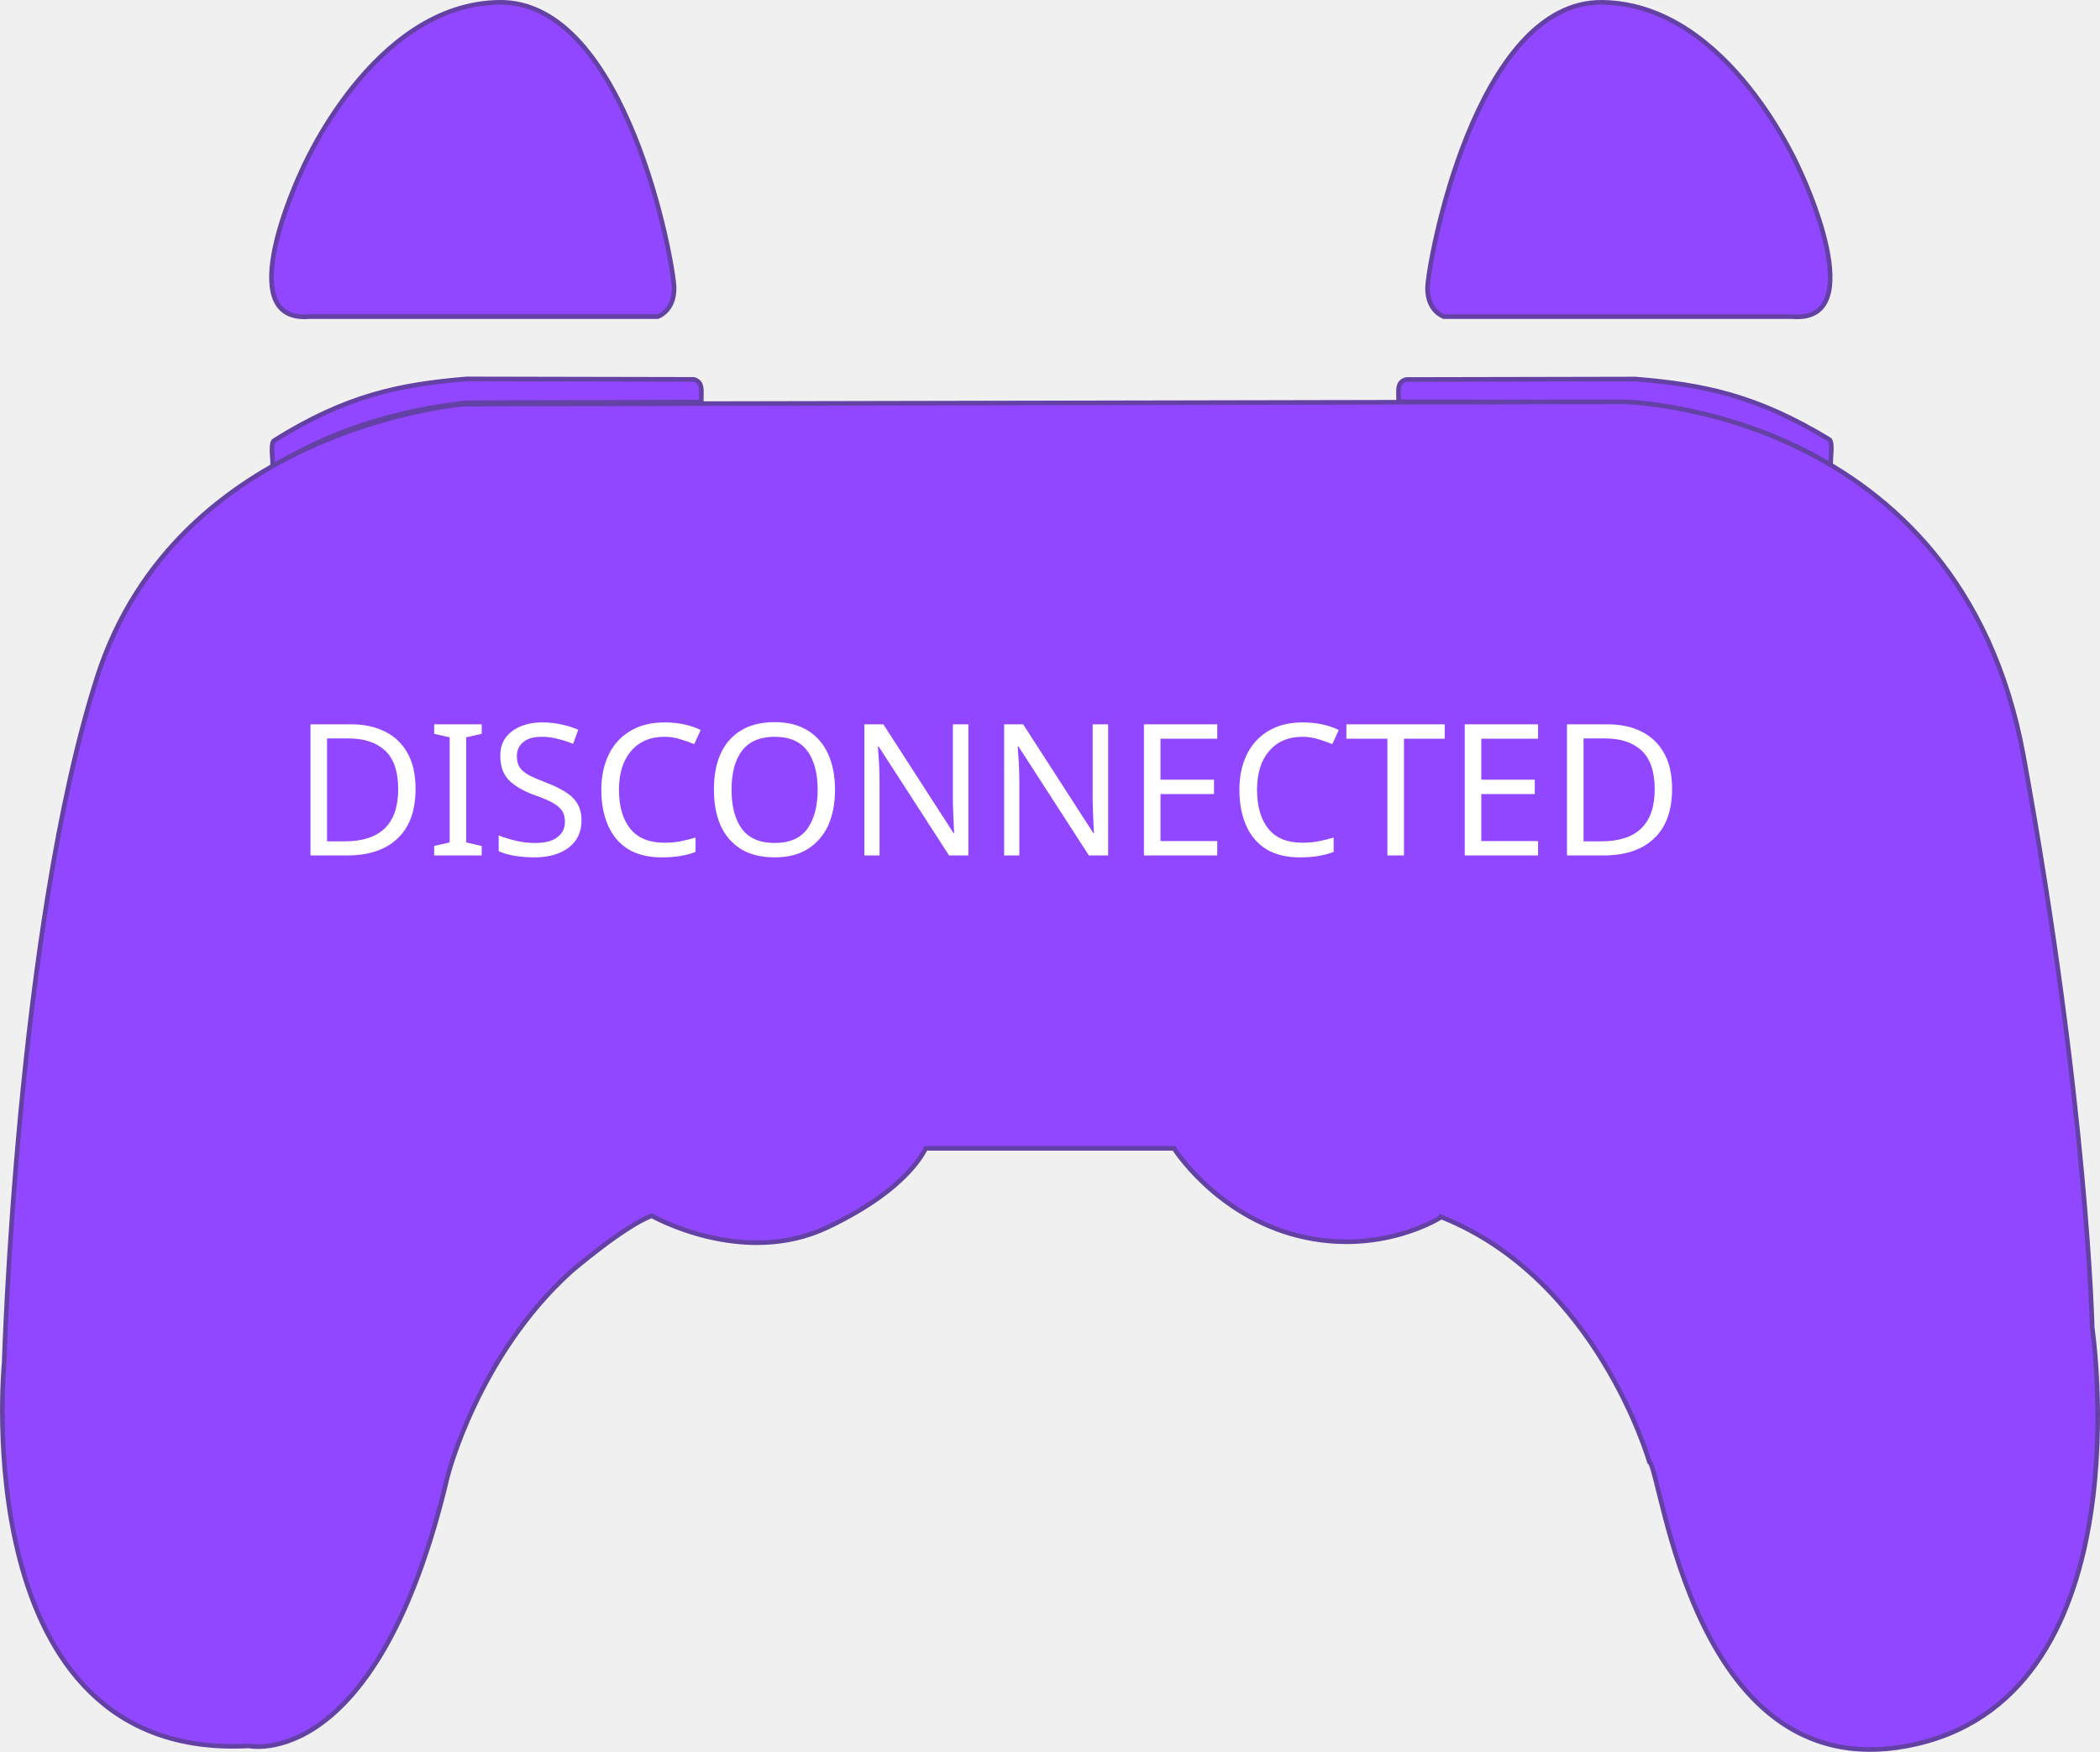
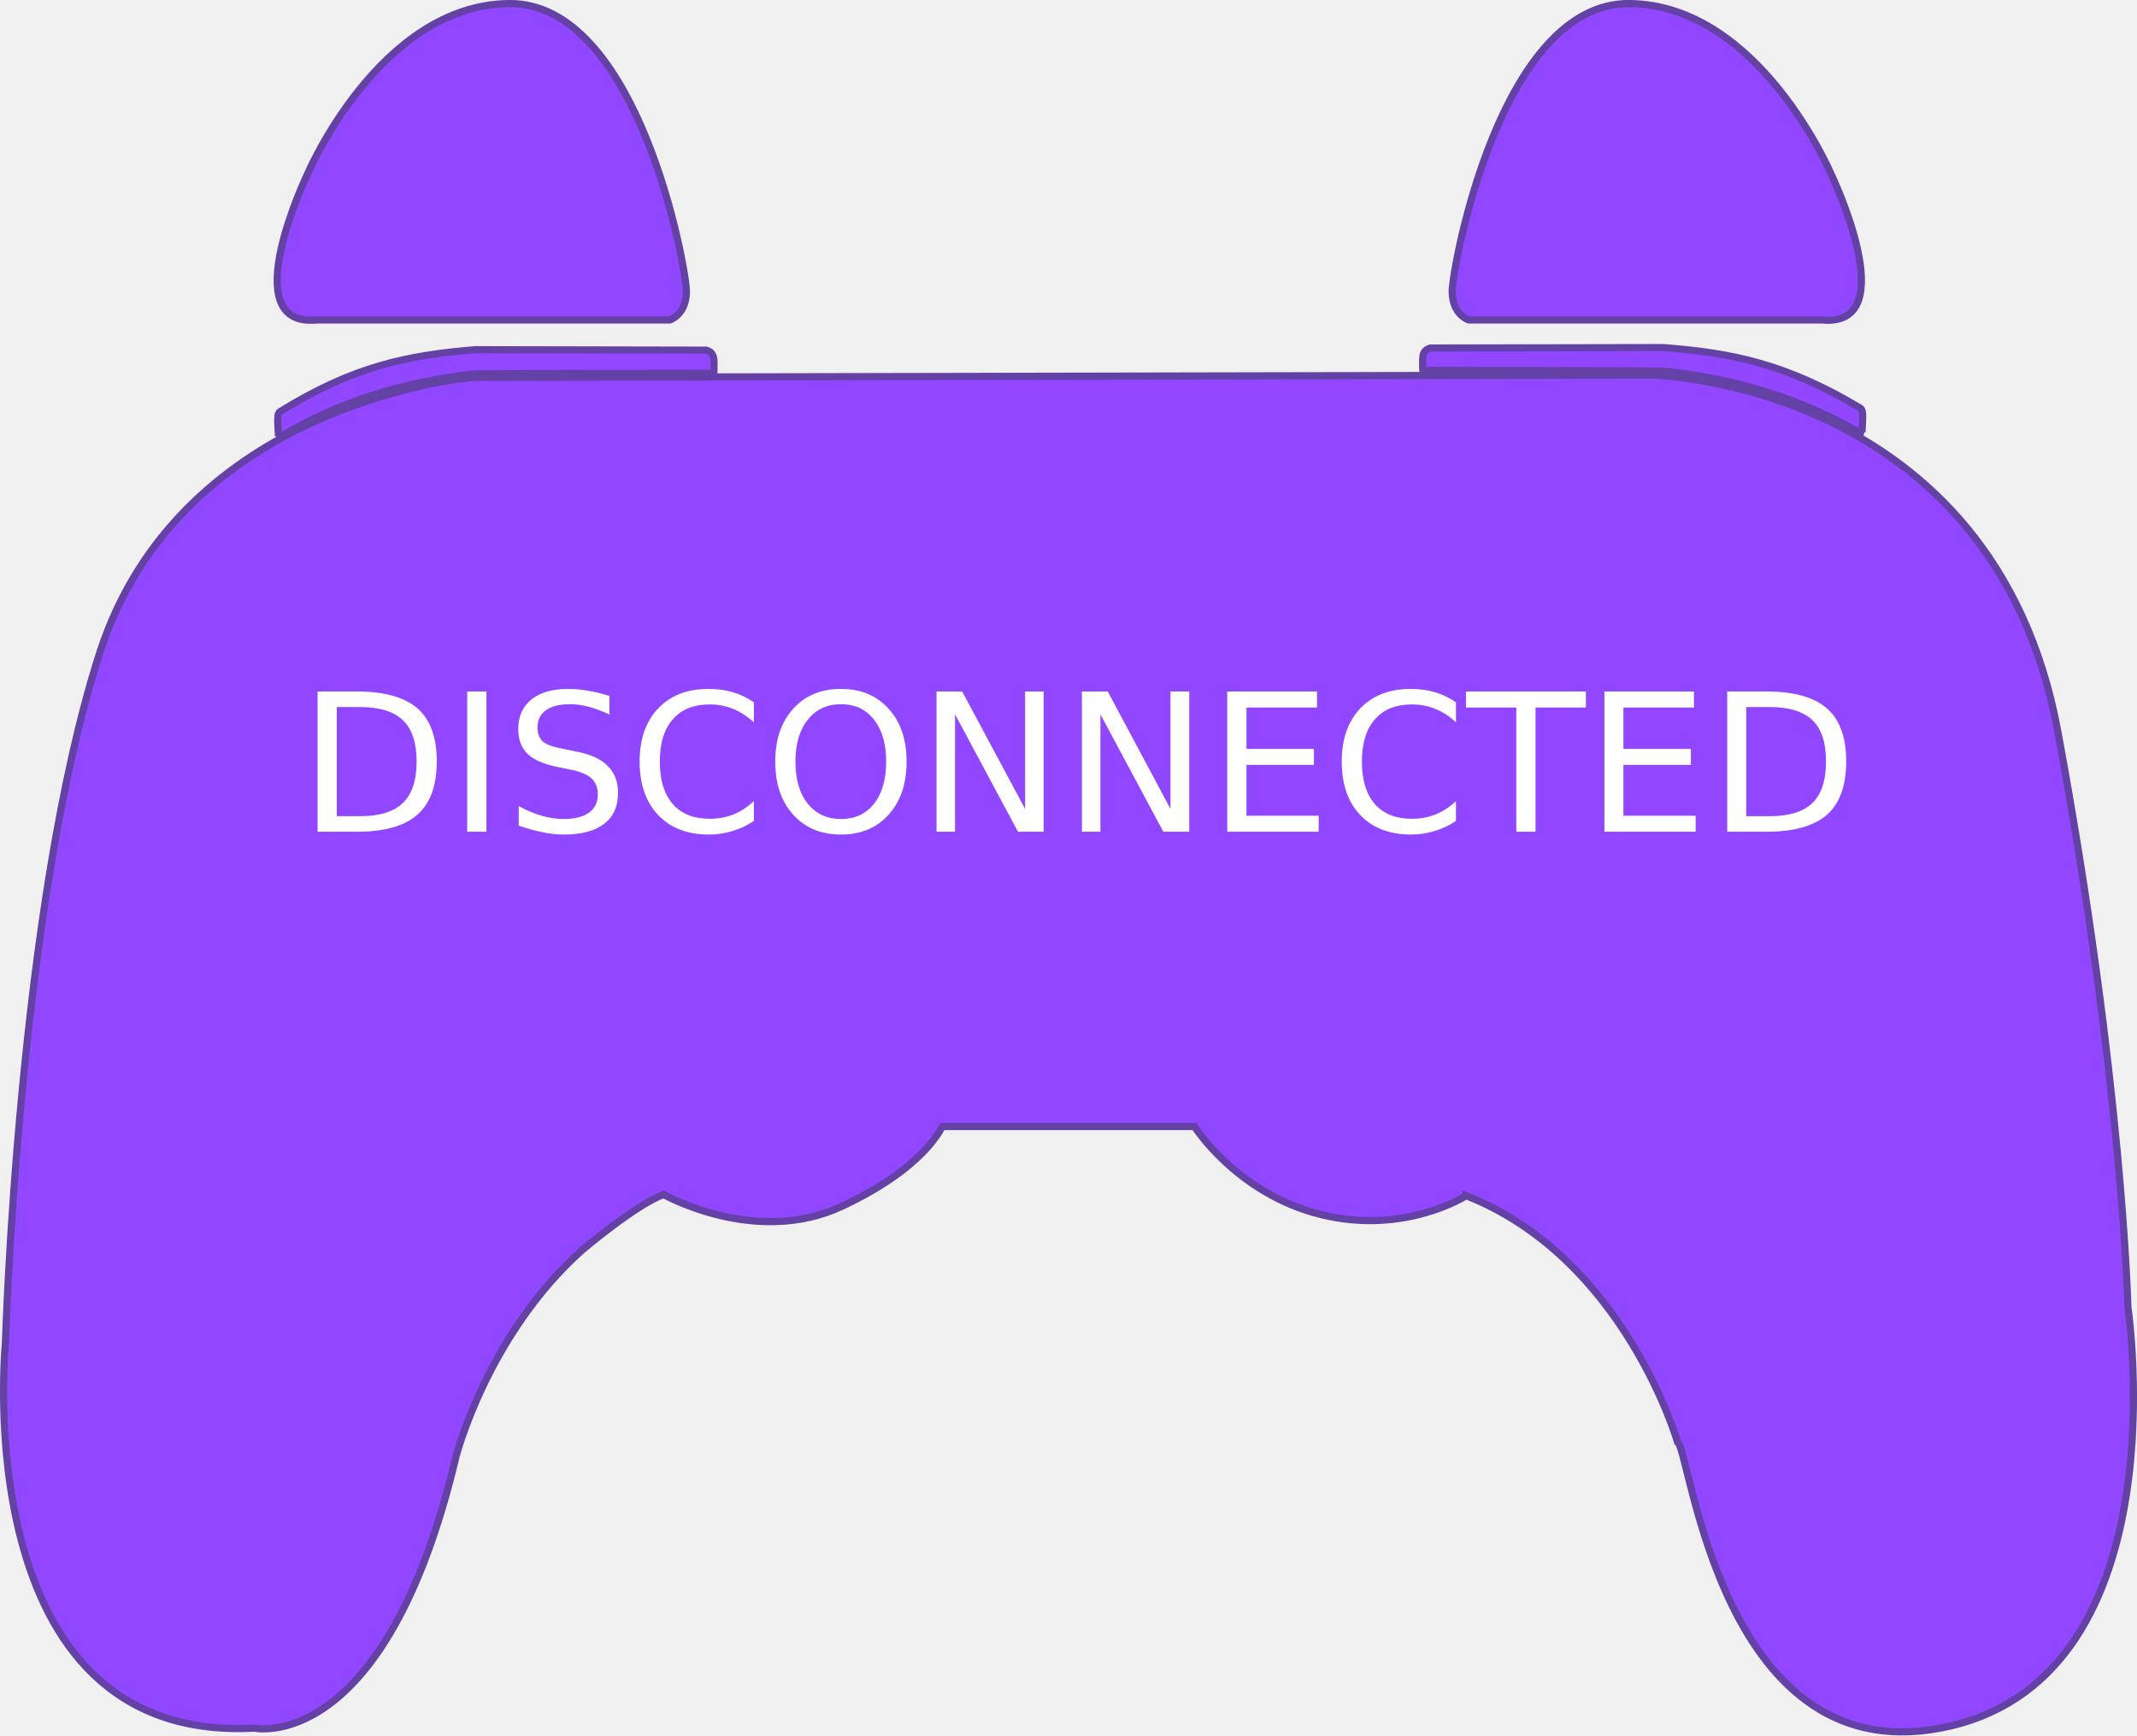
- <svg xmlns="http://www.w3.org/2000/svg" width="120.823mm" height="100.806mm" viewBox="0 0 120.823 100.806" version="1.1" id="svg1304">
-   <defs id="defs1301" />
-   <g id="layer1" transform="translate(-54.83629,-116.8916)">
-     <path style="fill:none;stroke:#6f7374;stroke-width:0.265px;stroke-linecap:butt;stroke-linejoin:miter;stroke-opacity:1" d="m 93.157,187.195 c -0.514,-0.831 -1.061,-1.64 -1.926,-2.237 v 0" id="path3308" />
-     <path style="fill:none;stroke:#6f7374;stroke-width:0.265px;stroke-linecap:butt;stroke-linejoin:miter;stroke-opacity:1" d="m 137.762,186.921 c 0.433,-0.862 0.955,-1.456 1.506,-1.964" id="path3343" />
-     <path style="fill:#cbcfd2;fill-opacity:1;stroke:#6f7374;stroke-width:0.265px;stroke-linecap:butt;stroke-linejoin:miter;stroke-opacity:1" d="m 122.379,182.97 c 1.005,-0.381 0.428,-1.661 0.428,-1.661 -2.606,-6.211 1.943,-11.374 1.943,-11.374 7.557,-6.568 13.606,-1.265 13.606,-1.265 9.338,8.643 0.912,16.287 0.912,16.287 8.122,3.779 15.983,0.261 15.983,0.261 16.461,-6.732 14.159,-22.976 14.159,-22.976 -2.128,-20.37 -21.827,-20.511 -21.827,-20.511 H 84.081 c 0,0 -16.564,-1.205 -22.254,16.168 0,0 -3.257,9.164 2.823,18.72 6.081,9.555 15.853,9.946 15.853,9.946 0,0 7.21,0.869 10.728,-1.607 0,0 -5.255,-4.083 -2.563,-12.118 0,0 2.953,-6.819 10.684,-6.037 7.731,0.782 8.947,8.209 8.947,8.209 0,0 0.999,2.78 -0.565,6.819 0,0 -0.408,0.771 0.375,1.139 z" id="path2307" />
-     <ellipse style="display:inline;fill:#ffffff;fill-opacity:1;fill-rule:evenodd;stroke:#ffffff;stroke-width:0.22;stroke-miterlimit:4;stroke-dasharray:none;stroke-opacity:1" id="path20891" cx="113.185" cy="171.57" rx="0.459" ry="0.453" />
-     <ellipse style="display:inline;fill:#1c1c1c;fill-opacity:1;fill-rule:evenodd;stroke:#000000;stroke-width:0.22;stroke-miterlimit:4;stroke-dasharray:none;stroke-opacity:1" id="path20891-7" cx="115.238" cy="171.57" rx="0.459" ry="0.453" />
-     <ellipse style="display:inline;fill:#1c1c1c;fill-opacity:1;fill-rule:evenodd;stroke:#000000;stroke-width:0.22;stroke-miterlimit:4;stroke-dasharray:none;stroke-opacity:1" id="path20891-4" cx="117.423" cy="171.569" rx="0.459" ry="0.453" />
-     <ellipse style="fill:#000000;fill-opacity:1;fill-rule:evenodd;stroke:#000000;stroke-width:0.219;stroke-miterlimit:4;stroke-dasharray:none;stroke-opacity:1" id="path6182" cx="138.984" cy="158.722" rx="4.071" ry="4.018" />
-     <ellipse style="fill:#000000;fill-opacity:1;fill-rule:evenodd;stroke:#000000;stroke-width:0.219;stroke-miterlimit:4;stroke-dasharray:none;stroke-opacity:1" id="path6182-0" cx="157.828" cy="158.799" rx="4.071" ry="4.018" />
-     <ellipse style="fill:#000000;fill-opacity:1;fill-rule:evenodd;stroke:#000000;stroke-width:0.219;stroke-miterlimit:4;stroke-dasharray:none;stroke-opacity:1" id="path6182-08" cx="148.39" cy="167.044" rx="4.071" ry="4.018" />
-     <ellipse style="display:inline;fill:#484b4a;fill-opacity:1;fill-rule:evenodd;stroke:#484b4a;stroke-width:0.185;stroke-miterlimit:4;stroke-dasharray:none;stroke-opacity:1" id="path6182-9" cx="148.323" cy="178.48" rx="3.456" ry="3.377" />
-     <ellipse style="display:inline;fill:#bfc7c9;fill-opacity:1;fill-rule:evenodd;stroke:#484b4a;stroke-width:0.138;stroke-miterlimit:4;stroke-dasharray:none;stroke-opacity:1" id="path6182-9-2" cx="148.326" cy="178.518" rx="2.558" ry="2.532" />
-     <ellipse style="display:inline;fill:#dfdfdf;fill-opacity:1;fill-rule:evenodd;stroke:#000000;stroke-width:0.138;stroke-miterlimit:4;stroke-dasharray:none;stroke-opacity:1" id="path6182-9-2-7" cx="82.166" cy="178.333" rx="2.558" ry="2.532" />
-     <ellipse style="display:inline;fill:#000000;fill-opacity:1;fill-rule:evenodd;stroke:#000000;stroke-width:0.219;stroke-miterlimit:4;stroke-dasharray:none;stroke-opacity:1" id="path6182-3" cx="148.39" cy="150.55" rx="4.071" ry="4.018" />
-     <text xml:space="preserve" style="font-style:normal;font-weight:normal;font-size:4.148px;line-height:1.25;font-family:sans-serif;fill:#45a2f1;fill-opacity:1;stroke:none;stroke-width:0.104" x="144.163" y="153.206" id="text9949" transform="scale(0.9554882,1.046585)">
-       <tspan id="tspan9947" style="fill:#45a2f1;fill-opacity:1;stroke-width:0.104" x="144.163" y="153.206">Y</tspan>
-     </text>
-     <text xml:space="preserve" style="font-style:normal;font-weight:normal;font-size:4.11px;line-height:1.25;font-family:sans-serif;display:inline;fill:#ef7ded;fill-opacity:1;stroke:none;stroke-width:0.103" x="155.35" y="143.992" id="text13027" transform="scale(0.9466929,1.056309)">
-       <tspan id="tspan13025" style="fill:#ef7ded;fill-opacity:1;stroke-width:0.103" x="155.35" y="143.992">X</tspan>
-     </text>
-     <text xml:space="preserve" style="font-style:normal;font-weight:normal;font-size:3.777px;line-height:1.25;font-family:sans-serif;fill:#20b58c;fill-opacity:1;stroke:none;stroke-width:0.094" x="176.319" y="142.476" id="text14953" transform="scale(0.8884485,1.125558)">
-       <tspan id="tspan14951" style="fill:#20b58c;fill-opacity:1;stroke-width:0.094" x="176.319" y="142.476">A</tspan>
-     </text>
-     <text xml:space="preserve" style="font-style:normal;font-weight:normal;font-size:3.968px;line-height:1.25;font-family:sans-serif;fill:#fa5f58;fill-opacity:1;stroke:none;stroke-width:0.099" x="160.886" y="154.122" id="text16761" transform="scale(0.9139633,1.094136)">
-       <tspan id="tspan16759" style="fill:#fa5f58;fill-opacity:1;stroke-width:0.099" x="160.886" y="154.122">B</tspan>
-     </text>
-     <path style="fill:#020202;fill-opacity:1;stroke:#000000;stroke-width:0.265px;stroke-linecap:butt;stroke-linejoin:miter;stroke-opacity:0.77" d="m 79.778,149.521 h 4.685 c 0,0 0.735,-0.043 0.735,0.735 0,0.777 0,5.015 0,5.015 0,0 0.011,0.596 0.628,0.596 0.618,0 4.834,0 4.834,0 0,0 0.862,-0.021 0.862,0.862 0,0.884 0,4.419 0,4.419 0,0 0.106,0.655 -0.655,0.655 -0.761,0 -4.999,0 -4.999,0 0,0 -0.727,0.298 -0.727,0.727 0,0.429 0,5.092 0,5.092 0,0 0.064,0.669 -0.669,0.669 -0.733,0 -4.566,0 -4.566,0 0,0 -0.771,-0.213 -0.771,-0.771 0,-0.558 0,-5.073 0,-5.073 0,0 0.064,-0.605 -0.605,-0.605 -0.668,0 -5.119,0 -5.119,0 0,0 -0.547,0.076 -0.547,-0.948 0,-1.024 0,-4.304 0,-4.304 0,0 0.064,-0.817 0.817,-0.817 0.753,0 4.82,0 4.82,0 0,0 0.688,0.092 0.688,-0.397 0,-0.49 0,-5.239 0,-5.239 0,0 0.228,-0.618 0.59,-0.618 z" id="path20560" />
-     <ellipse style="fill:#020202;fill-opacity:1;fill-rule:evenodd;stroke:#4b4f52;stroke-width:0.251;stroke-miterlimit:4;stroke-dasharray:none;stroke-opacity:1" id="path20683" cx="82.205" cy="158.88" rx="2.22" ry="2.231" />
-     <path style="display:inline;fill:#b0b2b1;fill-opacity:1;stroke:#5d5f5e;stroke-width:0.265px;stroke-linecap:butt;stroke-linejoin:miter;stroke-opacity:1" d="m 113.737,174.869 h 2.893 c 0,0 1.043,0 1.225,1.225 0.182,1.225 -0.577,1.581 -0.923,1.599 -1.429,0.073 -2.491,0.177 -3.211,0 -0.518,-0.127 -1.059,-0.405 -1.043,-1.212 0.016,-0.806 0.303,-1.41 1.059,-1.613 z" id="path21320" />
-     <path style="display:inline;opacity:1;fill:#636469;fill-opacity:1;fill-rule:evenodd;stroke:#4b4f52;stroke-width:0.831;stroke-miterlimit:4;stroke-dasharray:none;stroke-opacity:1" id="path22618" transform="matrix(0.2645833,0,0,0.2645833,13.24852,53.16261)" d="m 253.824,380.92 6.98,-12.123 7.009,12.106 z" />
-     <path style="display:inline;opacity:1;fill:#636469;fill-opacity:1;fill-rule:evenodd;stroke:#4b4f52;stroke-width:0.831;stroke-miterlimit:4;stroke-dasharray:none;stroke-opacity:1" id="path22618-8" transform="matrix(0.2645833,0,0,-0.2645833,13.19845,264.3096)" d="m 253.824,380.92 6.98,-12.123 7.009,12.106 z" />
-     <path style="display:inline;opacity:1;fill:#636469;fill-opacity:1;fill-rule:evenodd;stroke:#4b4f52;stroke-width:0.831;stroke-miterlimit:4;stroke-dasharray:none;stroke-opacity:1" id="path22618-1" transform="matrix(0,0.2645833,-0.2645833,0,187.5649,89.81132)" d="m 253.824,380.92 6.98,-12.123 7.009,12.106 z" />
-     <path style="display:inline;opacity:1;fill:#636469;fill-opacity:1;fill-rule:evenodd;stroke:#4b4f52;stroke-width:0.831;stroke-miterlimit:4;stroke-dasharray:none;stroke-opacity:1" id="path22618-80" transform="matrix(0,-0.2645833,0.2645833,0,-23.30026,227.8251)" d="m 253.824,380.92 6.98,-12.123 7.009,12.106 z" />
-     <path style="display:inline;opacity:1;fill:#c0c0c0;fill-opacity:1;fill-rule:evenodd;stroke:#878787;stroke-width:0.831;stroke-miterlimit:4;stroke-dasharray:none;stroke-opacity:1" id="path20787" transform="matrix(0.2591357,0,0,0.2655445,16.45779,52.13373)" d="m 257.464,480.939 -3.875,-1.958 -3.81,2.083 0.664,-4.291 -3.158,-2.98 4.286,-0.694 1.858,-3.924 1.984,3.862 4.306,0.555 -3.06,3.081 z" />
-     <ellipse style="fill:#000000;fill-opacity:1;fill-rule:evenodd;stroke:#000000;stroke-width:0.322;stroke-miterlimit:4;stroke-dasharray:none;stroke-opacity:1" id="path22763-7-9" cx="132.289" cy="176.299" rx="7.502" ry="7.553" />
-     <ellipse style="fill:#000000;fill-opacity:1;fill-rule:evenodd;stroke:#000000;stroke-width:0.322;stroke-miterlimit:4;stroke-dasharray:none;stroke-opacity:1" id="path22763-7-9-3" cx="98.276" cy="176.263" rx="7.502" ry="7.553" />
-     <ellipse style="fill:#2b2d2c;fill-opacity:1;fill-rule:evenodd;stroke:#494b4a;stroke-width:0.197;stroke-miterlimit:4;stroke-dasharray:none;stroke-opacity:1" id="path22763" cx="98.187" cy="176.117" rx="4.574" ry="4.626" />
-     <ellipse style="fill:#2b2d2c;fill-opacity:1;fill-rule:evenodd;stroke:#494b4a;stroke-width:0.197;stroke-miterlimit:4;stroke-dasharray:none;stroke-opacity:1" id="path22763-7" cx="132.367" cy="176.11" rx="4.574" ry="4.626" />
-     <path style="fill:#dee2e3;fill-opacity:1;stroke:#808485;stroke-width:0.265px;stroke-linecap:butt;stroke-linejoin:miter;stroke-opacity:1" d="m 106.493,154.38 h 17.142 c 0,0 3.379,-0.067 3.782,4.051 0,0 -0.089,3.581 -3.67,3.782 0,0 -12.278,0.174 -17.343,0 -1.619,-0.056 -3.082,-0.809 -3.379,-3.491 -0.033,-0.302 0.107,-4.341 3.469,-4.341 z" id="path3952" />
-     <path style="fill:#c7cdce;fill-opacity:1;stroke:#585a5c;stroke-width:0.23px;stroke-linecap:butt;stroke-linejoin:miter;stroke-opacity:1" d="m 107.282,154.998 h 15.69 c 0,0 3.093,-0.056 3.462,3.351 0,0 -0.081,2.962 -3.359,3.129 0,0 -11.239,0.144 -15.875,0 -1.482,-0.046 -2.821,-0.67 -3.093,-2.888 -0.03,-0.25 0.098,-3.592 3.175,-3.592 z" id="path3952-5" />
-     <path style="fill:#1c1c1c;fill-opacity:1;stroke:#000000;stroke-width:0.098px;stroke-linecap:butt;stroke-linejoin:miter;stroke-opacity:1" d="m 106.659,156.837 h 6.155 c 0,0 1.213,-0.026 1.358,1.551 0,0 -0.032,1.371 -1.318,1.448 h -6.228 c 0,0 -1.005,-0.06 -1.213,-1.337 -7.3e-4,-0.005 0.071,-1.662 1.246,-1.662 z" id="path3952-0" />
-     <path style="fill:#1c1c1c;fill-opacity:1;stroke:#000000;stroke-width:0.098px;stroke-linecap:butt;stroke-linejoin:miter;stroke-opacity:1" d="m 117.599,156.879 h 6.155 c 0,0 1.213,-0.026 1.358,1.551 0,0 -0.032,1.371 -1.318,1.448 h -6.228 c 0,0 -1.005,-0.06 -1.213,-1.337 -7.3e-4,-0.005 0.071,-1.662 1.246,-1.662 z" id="path3952-0-9" />
-     <g id="g9249" style="display:inline" transform="translate(13.44318,50.92402)">
-       <rect style="display:inline;fill:#000000;fill-opacity:0.996;fill-rule:evenodd;stroke:#000000;stroke-width:0.182;stroke-miterlimit:4;stroke-dasharray:none;stroke-opacity:1" id="rect6444-3-1" width="0.628" height="0.615" x="133.006" y="127.1" />
-       <rect style="display:inline;fill:#000500;fill-opacity:0.996;fill-rule:evenodd;stroke:#000000;stroke-width:0.182;stroke-miterlimit:4;stroke-dasharray:none;stroke-opacity:1" id="rect6444-5" width="0.628" height="0.615" x="135.436" y="126.303" />
-       <rect style="opacity:1;fill:#000000;fill-opacity:0.996;fill-rule:evenodd;stroke:#000000;stroke-width:0.182;stroke-miterlimit:4;stroke-dasharray:none;stroke-opacity:1" id="rect6444" width="0.628" height="0.615" x="133.816" y="126.303" />
-       <rect style="display:inline;fill:#000000;fill-opacity:0.996;fill-rule:evenodd;stroke:#000000;stroke-width:0.182;stroke-miterlimit:4;stroke-dasharray:none;stroke-opacity:1" id="rect6444-3" width="0.628" height="0.615" x="134.626" y="127.1" />
-       <rect style="display:inline;fill:#000000;fill-opacity:0.996;fill-rule:evenodd;stroke:#000000;stroke-width:0.182;stroke-miterlimit:4;stroke-dasharray:none;stroke-opacity:1" id="rect6444-3-8" width="0.628" height="0.615" x="133.816" y="127.899" />
-       <rect style="display:inline;fill:#000000;fill-opacity:0.996;fill-rule:evenodd;stroke:#000000;stroke-width:0.182;stroke-miterlimit:4;stroke-dasharray:none;stroke-opacity:1" id="rect6444-3-8-7" width="0.628" height="0.615" x="135.436" y="127.899" />
-       <rect style="display:inline;fill:#000000;fill-opacity:0.996;fill-rule:evenodd;stroke:#000000;stroke-width:0.182;stroke-miterlimit:4;stroke-dasharray:none;stroke-opacity:1" id="rect6444-3-8-7-1" width="0.628" height="0.615" x="134.626" y="128.696" />
-       <rect style="display:inline;fill:#000000;fill-opacity:0.996;fill-rule:evenodd;stroke:#000000;stroke-width:0.182;stroke-miterlimit:4;stroke-dasharray:none;stroke-opacity:1" id="rect6444-3-3" width="0.628" height="0.615" x="136.246" y="127.1" />
+ <svg xmlns="http://www.w3.org/2000/svg" version="1.2" viewBox="0 0 895.448 727.13" width="722.328" height="586.617" id="svg1">
+   <defs id="defs1" />
+   <style id="style1">
+ 		.s0 { fill: none;stroke: #6f7374;stroke-width: 3 } 
+ 		.s1 { fill: #cbcfd2;stroke: #6f7374;stroke-width: 3 } 
+ 		.s2 { fill: #ffffff;stroke: #ffffff;stroke-width: 3 } 
+ 		.s3 { fill: #1c1c1c;stroke: #000000;stroke-width: 3 } 
+ 		.s4 { fill: #000000;stroke: #000000;stroke-width: 3 } 
+ 		.s5 { fill: #484b4a;stroke: #484b4a;stroke-width: 3 } 
+ 		.s6 { fill: #bfc7c9;stroke: #484b4a;stroke-width: 3 } 
+ 		.s7 { fill: #dfdfdf;stroke: #000000;stroke-width: 3 } 
+ 		.s8 { fill: #45a2f1 } 
+ 		.s9 { fill: #ef7ded } 
+ 		.s10 { fill: #20b58c } 
+ 		.s11 { fill: #fa5f58 } 
+ 		.s12 { fill: #020202;stroke: #000000;stroke-width: 3 } 
+ 		.s13 { fill: #020202;stroke: #4b4f52;stroke-width: 3 } 
+ 		.s14 { fill: #b0b2b1;stroke: #5d5f5e;stroke-width: 3 } 
+ 		.s15 { fill: #636469;stroke: #4b4f52;stroke-width: 3 } 
+ 		.s16 { fill: #c0c0c0;stroke: #878787;stroke-width: 3 } 
+ 		.s17 { fill: #2b2d2c;stroke: #494b4a;stroke-width: 3 } 
+ 		.s18 { fill: #dee2e3;stroke: #808485;stroke-width: 3 } 
+ 		.s19 { fill: #c7cdce;stroke: #585a5c;stroke-width: 3 } 
+ 		.s20 { opacity: 1;fill: #000000;stroke: #000000;stroke-width: 3 } 
+ 		.s21 { opacity: 1;fill: #000500;stroke: #000000;stroke-width: 3 } 
+ 		.s22 { fill: #9146ff;stroke: #6441a5;stroke-width: 3 } 
+ 		.s23 { fill: #ffffff } 
+ 	</style>
+   <g id="layer1" transform="translate(0.5034635,-1.537382)">
+     <g id="g6077" transform="matrix(0.9952444,0,0,0.9859091,-0.00943038,0.02807581)">
+       <path id="path4512" class="s22" d="m 598.7,158.9 c 33.7,0.1 67.4,0 101.1,0.3 29.1,3 58.1,11.4 84,27 -1.1,-0.1 1.1,-9.9 -1,-11.2 -31.2,-18.9 -53.9,-23.5 -83,-25.8 q -49,0.1 -98.1,0.2 c -4.1,1.1 -3.1,5.1 -3.2,8.3 0.2,0.2 -0.3,1.5 0.2,1.2 z" />
    </g>
-     <g id="g6077" style="fill:#9146ff;fill-opacity:1;stroke:#6441a5;stroke-opacity:1" transform="translate(13.44318,50.92402)">
-       <path style="fill:#9146ff;fill-opacity:1;stroke:#6441a5;stroke-width:0.265px;stroke-linecap:butt;stroke-linejoin:miter;stroke-opacity:1" d="m 121.888,89.089 c 4.531,0.017 9.064,0.002 13.595,0.039 3.905,0.408 7.801,1.527 11.284,3.632 -0.151,-0.013 0.146,-1.335 -0.132,-1.504 -4.189,-2.548 -7.252,-3.159 -11.156,-3.478 -4.396,0.009 -8.793,0.018 -13.189,0.027 -0.554,0.152 -0.417,0.691 -0.428,1.116 0.02,0.033 -0.038,0.202 0.027,0.168 z" id="path4512" />
-       <path style="fill:#9146ff;fill-opacity:1;stroke:#6441a5;stroke-width:0.265px;stroke-linecap:butt;stroke-linejoin:miter;stroke-opacity:1" d="m 121.861,88.92 c 0.038,0.034 -0.006,0.082 0.006,0.119 0.006,0.017 0.014,0.032 0.02,0.049" id="path5039" />
+     <g id="g6135" transform="matrix(0.9952444,0,0,0.9859091,-0.00943038,0.02807581)">
+       <path id="path4512-4" class="s22" d="m 299.9,160.1 c -33.4,0.1 -66.9,0 -100.3,0.3 -28.8,3.1 -57.6,11.5 -83.3,27.5 1.2,-0.1 -1,-10.1 1,-11.4 30.9,-19.3 53.5,-24 82.3,-26.4 q 48.7,0.1 97.3,0.2 c 4.1,1.2 3.1,5.3 3.2,8.5 -0.2,0.2 0.3,1.5 -0.2,1.3 z" />
    </g>
-     <g id="g6135" style="fill:#9146ff;fill-opacity:1;stroke:#6441a5;stroke-opacity:1" transform="translate(13.44318,50.92402)">
-       <path style="fill:#9146ff;fill-opacity:1;stroke:#6441a5;stroke-width:0.266px;stroke-linecap:butt;stroke-linejoin:miter;stroke-opacity:1" d="m 81.713,89.108 c -4.495,0.018 -8.991,0.002 -13.484,0.04 -3.873,0.416 -7.738,1.557 -11.193,3.704 0.149,-0.013 -0.145,-1.361 0.131,-1.534 4.155,-2.599 7.193,-3.222 11.066,-3.547 4.361,0.009 8.722,0.018 13.082,0.027 0.55,0.155 0.414,0.705 0.425,1.138 -0.02,0.033 0.038,0.206 -0.027,0.172 z" id="path4512-4" />
-       <path style="fill:#9146ff;fill-opacity:1;stroke:#6441a5;stroke-width:0.266px;stroke-linecap:butt;stroke-linejoin:miter;stroke-opacity:1" d="m 81.739,88.937 c -0.038,0.035 0.006,0.084 -0.006,0.122 -0.006,0.018 -0.014,0.033 -0.02,0.05" id="path5039-2" />
-     </g>
-     <path style="fill:#9146ff;fill-opacity:1;stroke:#6441a5;stroke-width:0.265px;stroke-linecap:butt;stroke-linejoin:miter;stroke-opacity:1" d="m 72.66,135.11 h 20.018 c 0,0 0.943,-0.295 0.943,-1.634 0,-1.339 -2.727,-16.551 -10.061,-16.452 -7.333,0.099 -11.397,9.761 -11.397,9.761 0,0 -4.157,8.741 0.496,8.324 z" id="path23787" />
-     <path style="display:inline;fill:#9146ff;fill-opacity:1;stroke:#6441a5;stroke-width:0.265px;stroke-linecap:butt;stroke-linejoin:miter;stroke-opacity:1" d="m 157.93,135.111 h -20.018 c 0,0 -0.943,-0.295 -0.943,-1.634 0,-1.339 2.727,-16.551 10.061,-16.452 7.333,0.099 11.397,9.761 11.397,9.761 0,0 4.157,8.741 -0.495,8.324 z" id="path23787-7" />
-     <path style="fill:#9146ff;fill-opacity:1;stroke:#6441a5;stroke-width:0.265px;stroke-linecap:butt;stroke-linejoin:miter;stroke-opacity:1" d="m 137.762,186.921 c 8.976,3.571 11.969,14.092 11.969,14.092 0.724,0.361 2.443,19.291 15.443,16.215 13.121,-3.105 10.038,-23.937 10.038,-23.937 0,0 -0.29,-12.837 -3.957,-32.913 -3.668,-20.076 -23.068,-20.366 -23.068,-20.366 l -66.623,0.133 c 0,0 -16.527,1.288 -21.145,15.734 -4.619,14.446 -5.342,39.43 -5.342,39.43 0,0 -2.264,22.932 14.074,22.046 0,0 7.4,1.64 11.437,-15.517 0,0 1.753,-6.959 7.118,-11.793 0,0 3.045,-2.609 4.629,-3.195 0,0 5.21,2.982 10.092,0.673 4.992,-2.361 5.685,-4.721 5.685,-4.553 h 14.268 c 0,0 2.408,3.846 7.152,5.032 4.744,1.186 8.23,-1.08 8.23,-1.08 z" id="path903" />
-     <text xml:space="preserve" style="font-style:normal;font-weight:normal;font-size:10.583px;line-height:1.25;font-family:sans-serif;fill:#ffffff;fill-opacity:1;stroke:none;stroke-width:0.265" x="71.669" y="166.12" id="text3331">
-       <tspan id="tspan3329" style="fill:#ffffff;fill-opacity:1;stroke-width:0.265" x="71.669" y="166.12">DISCONNECTED</tspan>
-     </text>
+     <path id="path23787" class="s22" d="m 131.96,135.591 h 148.192 c 0,0 6.967,-2.169 6.967,-12.028 0,-9.761 -20.203,-121.267 -74.444,-120.577 -54.34,0.69 -84.397,71.577 -84.397,71.577 0,0 -30.753,64.084 3.682,61.028 z" />
+     <path id="path23787-7" class="s22" d="M 763.144,135.591 H 614.952 c 0,0 -6.967,-2.169 -6.967,-12.028 0,-9.761 20.203,-121.267 74.444,-120.577 54.34,0.69 84.397,71.577 84.397,71.577 0,0 30.753,64.084 -3.682,61.028 z" />
+     <path id="path903" class="s22" d="m 613.857,502.546 c 66.482,26.225 88.577,103.323 88.577,103.323 5.374,2.662 18.113,141.379 114.354,118.901 97.136,-22.774 74.345,-175.492 74.345,-175.492 0,0 -2.19,-94.154 -29.36,-241.252 C 834.603,160.83 690.989,158.661 690.989,158.661 l -493.144,0.986 c 0,0 -122.316,9.465 -156.552,115.351 C 7.156,380.885 1.782,564.067 1.782,564.067 c 0,0 -16.82,168.098 104.202,161.591 0,0 54.738,12.028 84.596,-113.774 0,0 13.038,-50.971 52.748,-86.464 0,0 22.493,-19.127 34.236,-23.366 0,0 38.615,21.887 74.743,4.93 36.924,-17.352 42.099,-34.605 42.099,-33.422 h 105.595 c 0,0 17.815,28.197 52.947,36.873 35.132,8.775 60.909,-7.887 60.909,-7.887 z" />
+     <path id="textdisc" class="s23" aria-label="DISCONNECTED" d="m 150.272,297.773 h -9.654 v 45.746 h 9.654 q 12.341,0 18.014,-5.521 5.772,-5.521 5.772,-17.451 0,-11.831 -5.772,-17.253 -5.673,-5.521 -18.014,-5.521 z m -17.715,52.253 v -58.76 h 16.521 q 17.218,0 25.379,7.099 8.061,7.099 8.061,22.183 0,15.183 -8.161,22.38 -8.061,7.099 -25.279,7.099 z m 62.7,0 v -58.76 h 8.061 v 58.76 z m 59.615,-56.887 v 7.789 q -4.578,-2.169 -8.659,-3.253 -4.08,-1.085 -7.862,-1.085 -6.569,0 -10.152,2.563 -3.483,2.563 -3.483,7.197 0,3.845 2.289,5.915 2.389,1.972 9.057,3.155 l 4.777,0.986 q 9.057,1.676 13.237,6.014 4.379,4.239 4.379,11.338 0,8.577 -5.872,13.014 -5.772,4.437 -16.919,4.437 -4.18,0 -8.957,-0.986 -4.777,-0.986 -9.853,-2.761 v -8.183 q 4.877,2.662 9.554,4.042 4.777,1.38 9.256,1.38 6.867,0 10.649,-2.662 3.682,-2.662 3.682,-7.69 0,-4.239 -2.687,-6.704 -2.687,-2.465 -8.758,-3.648 l -4.877,-0.986 q -9.057,-1.775 -13.038,-5.521 -3.981,-3.845 -3.981,-10.549 0,-7.789 5.474,-12.324 5.573,-4.437 15.327,-4.437 4.18,0 8.559,0.789 4.28,0.69 8.858,2.169 z m 60.511,2.662 v 8.38 q -4.08,-3.746 -8.659,-5.62 -4.578,-1.873 -9.753,-1.873 -10.151,0 -15.526,6.211 -5.474,6.113 -5.474,17.746 0,11.634 5.474,17.845 5.374,6.113 15.526,6.113 5.175,0 9.753,-1.775 4.578,-1.873 8.659,-5.62 v 8.282 q -4.18,2.859 -8.957,4.239 -4.678,1.479 -9.952,1.479 -13.436,0 -21.199,-8.183 -7.763,-8.183 -7.763,-22.38 0,-14.098 7.763,-22.282 7.763,-8.183 21.199,-8.183 5.374,0 10.052,1.38 4.777,1.38 8.858,4.239 z m 36.525,0.789 q -8.758,0 -13.933,6.507 -5.175,6.408 -5.175,17.549 0,11.141 5.175,17.648 5.175,6.408 13.933,6.408 8.758,0 13.834,-6.408 5.076,-6.507 5.076,-17.648 0,-11.141 -5.076,-17.549 -5.076,-6.507 -13.834,-6.507 z m 0,-6.408 q 12.441,0 19.905,8.282 7.564,8.282 7.564,22.183 0,13.901 -7.564,22.282 -7.464,8.282 -19.905,8.282 -12.54,0 -20.004,-8.282 -7.564,-8.282 -7.564,-22.282 0,-13.901 7.564,-22.183 7.464,-8.282 20.004,-8.282 z m 40.009,59.845 v -58.76 h 10.749 l 26.374,49.197 v -49.197 h 7.763 v 58.76 h -10.749 l -26.374,-49.197 v 49.197 z m 60.909,0 v -58.76 h 10.848 l 26.274,49.197 v -49.197 h 7.862 v 58.76 h -10.848 l -26.374,-49.197 v 49.197 z m 60.909,0 v -58.76 h 37.62 v 6.704 H 521.797 v 17.352 h 28.265 v 6.704 H 521.797 v 21.296 h 30.255 v 6.704 z m 95.842,-54.225 v 8.38 q -3.981,-3.746 -8.659,-5.62 -4.578,-1.873 -9.753,-1.873 -10.151,0 -15.526,6.211 -5.474,6.113 -5.474,17.746 0,11.634 5.474,17.845 5.374,6.113 15.526,6.113 5.175,0 9.753,-1.775 4.678,-1.873 8.659,-5.62 v 8.282 q -4.18,2.859 -8.957,4.239 -4.678,1.479 -9.853,1.479 -13.535,0 -21.298,-8.183 -7.763,-8.183 -7.763,-22.38 0,-14.098 7.763,-22.282 7.763,-8.183 21.298,-8.183 5.275,0 9.952,1.38 4.777,1.38 8.858,4.239 z m 4.18,2.169 v -6.704 h 50.26 v 6.704 h -21.099 v 52.056 h -8.061 v -52.056 z m 58.023,52.056 v -58.76 h 37.521 v 6.704 h -29.559 v 17.352 h 28.265 v 6.704 h -28.265 v 21.296 h 30.255 v 6.704 z m 69.169,-52.253 h -9.753 v 45.746 h 9.753 q 12.242,0 18.014,-5.521 5.673,-5.521 5.673,-17.451 0,-11.831 -5.673,-17.253 -5.772,-5.521 -18.014,-5.521 z m -17.715,52.253 v -58.76 h 16.521 q 17.218,0 25.279,7.099 8.061,7.099 8.061,22.183 0,15.183 -8.061,22.38 -8.161,7.099 -25.279,7.099 z" style="stroke-width:0.991" />
  </g>
</svg>
